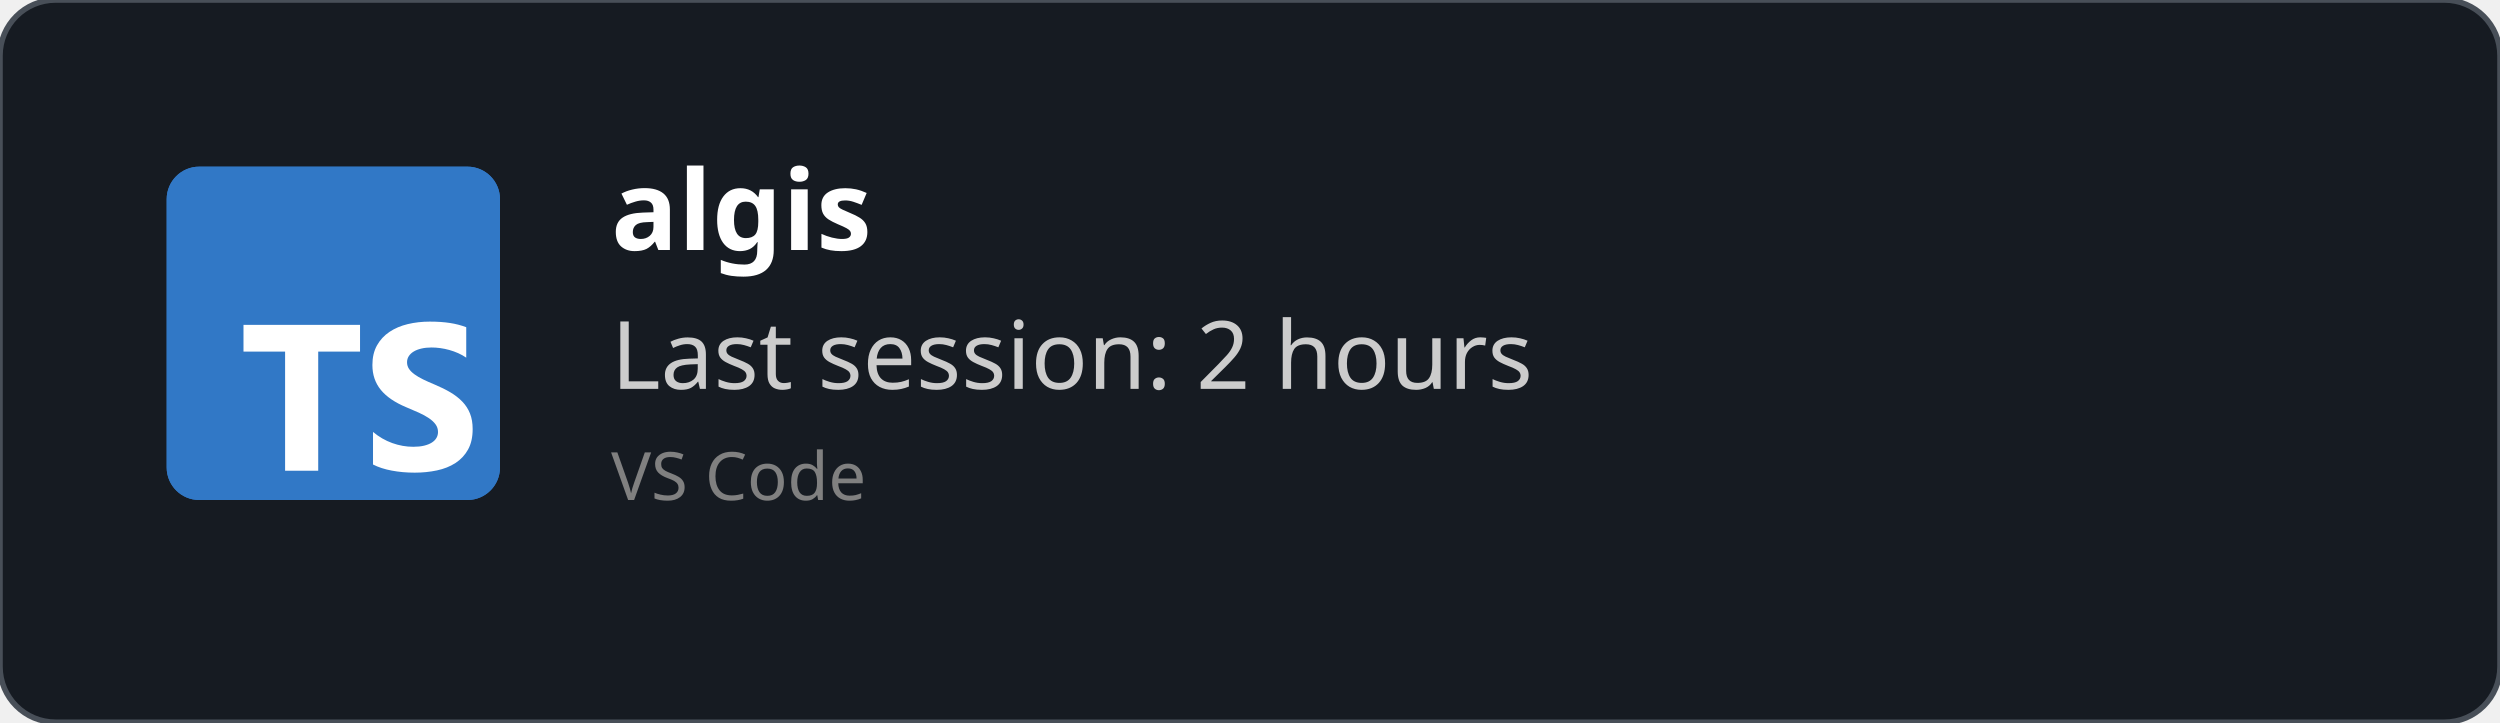
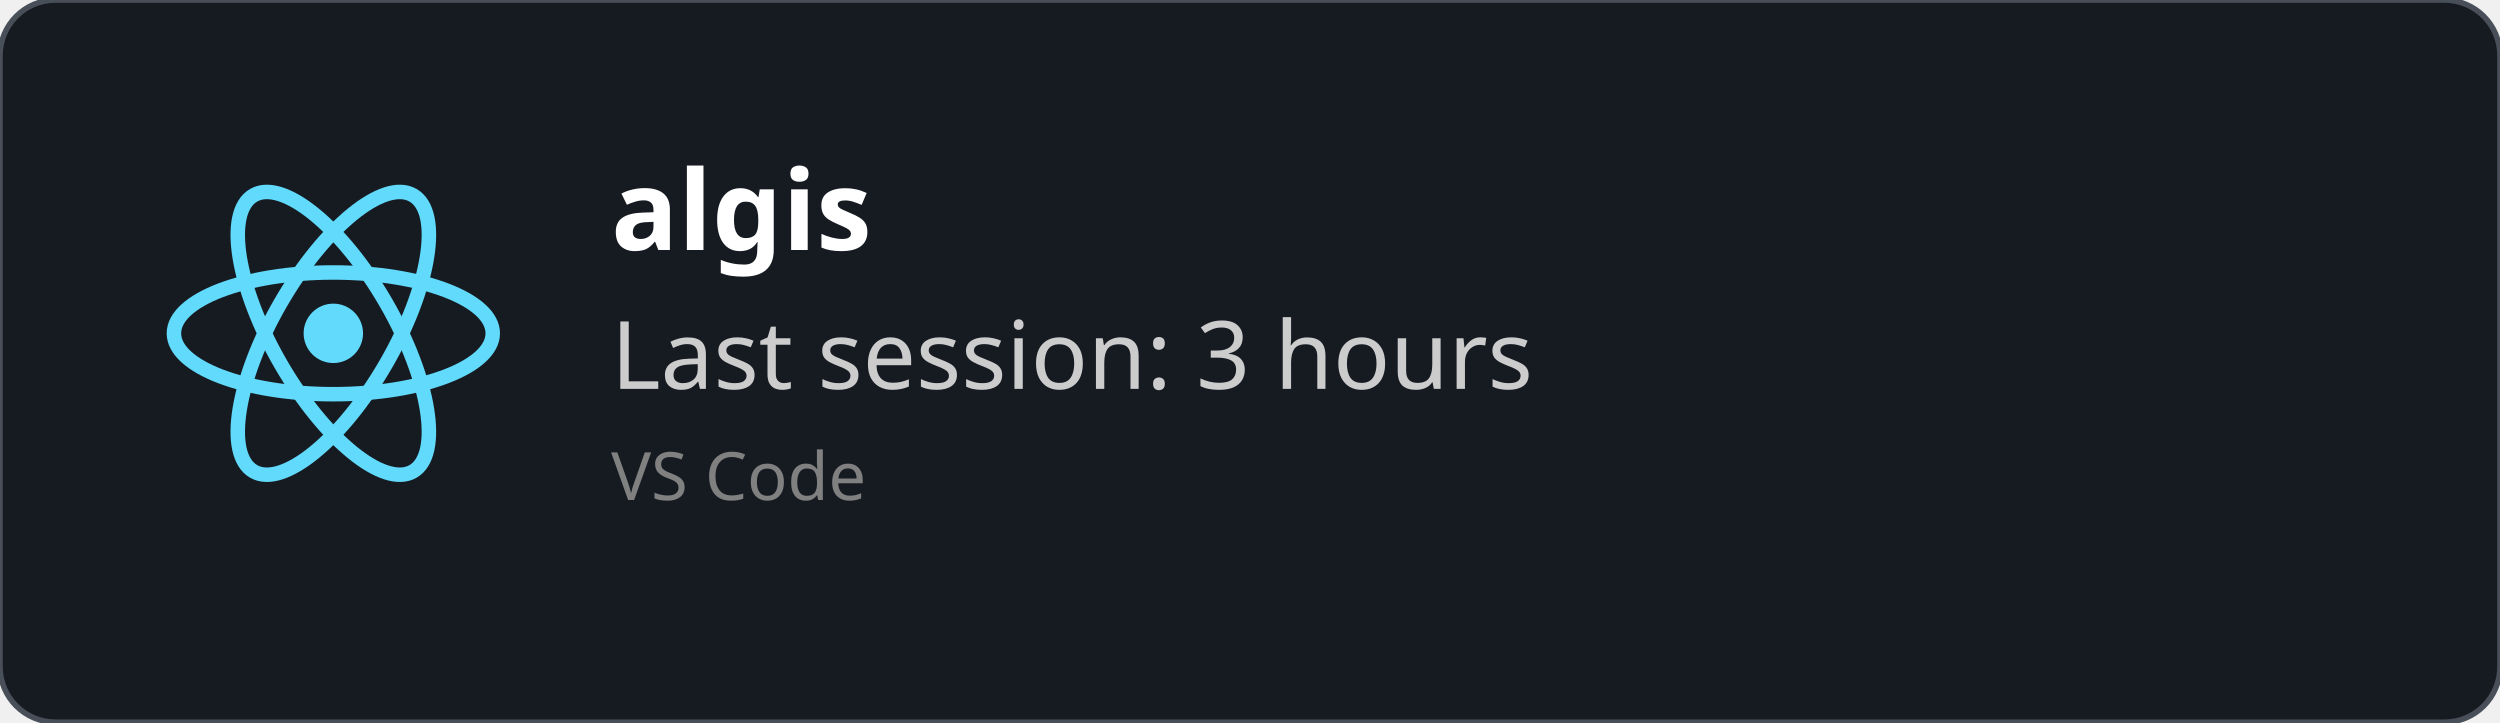
<svg xmlns="http://www.w3.org/2000/svg" width="450" height="130" viewBox="0 0 450 130" fill="none" role="img">
  <style>
    *{
        font-family: 'Segoe UI', Ubuntu, monospace
    }
    </style>
  <defs>
    <clipPath id="horizontalClip" x="20" y="20" width="500" height="200">
      <rect x="90" y="20" width="300" height="50" />
    </clipPath>
  </defs>
  <rect width="450" height="130" fill="rgba(22,27,34)" stroke="#484f58" stroke-width="1" fill-opacity="1" stroke-opacity="1" x="0" y="0" rx="10px" ry="10px">
    </rect>
-   <svg fill="none" height="60" viewBox="0 0 512 512" width="60" x="30" y="30">
-     <rect fill="#3178c6" height="512" rx="50" width="512" />
-     <rect fill="#3178c6" height="512" rx="50" width="512" />
-     <path clip-rule="evenodd" d="m316.939 407.424v50.061c8.138 4.172 17.763 7.3 28.875 9.386s22.823 3.129 35.135 3.129c11.999 0 23.397-1.147 34.196-3.442 10.799-2.294 20.268-6.075 28.406-11.342 8.138-5.266 14.581-12.15 19.328-20.65s7.121-19.007 7.121-31.522c0-9.074-1.356-17.026-4.069-23.857s-6.625-12.906-11.738-18.225c-5.112-5.319-11.242-10.091-18.389-14.315s-15.207-8.213-24.18-11.967c-6.573-2.712-12.468-5.345-17.685-7.9-5.217-2.556-9.651-5.163-13.303-7.822-3.652-2.66-6.469-5.476-8.451-8.448-1.982-2.973-2.974-6.336-2.974-10.091 0-3.441.887-6.544 2.661-9.308s4.278-5.136 7.512-7.118c3.235-1.981 7.199-3.52 11.894-4.615 4.696-1.095 9.912-1.642 15.651-1.642 4.173 0 8.581.313 13.224.938 4.643.626 9.312 1.591 14.008 2.894 4.695 1.304 9.259 2.947 13.694 4.928 4.434 1.982 8.529 4.276 12.285 6.884v-46.776c-7.616-2.92-15.937-5.084-24.962-6.492s-19.381-2.112-31.066-2.112c-11.895 0-23.163 1.278-33.805 3.833s-20.006 6.544-28.093 11.967c-8.086 5.424-14.476 12.333-19.171 20.729-4.695 8.395-7.043 18.433-7.043 30.114 0 14.914 4.304 27.638 12.912 38.172 8.607 10.533 21.675 19.45 39.204 26.751 6.886 2.816 13.303 5.579 19.25 8.291s11.086 5.528 15.415 8.448c4.33 2.92 7.747 6.101 10.252 9.543 2.504 3.441 3.756 7.352 3.756 11.733 0 3.233-.783 6.231-2.348 8.995s-3.939 5.162-7.121 7.196-7.147 3.624-11.894 4.771c-4.748 1.148-10.303 1.721-16.668 1.721-10.851 0-21.597-1.903-32.24-5.71-10.642-3.806-20.502-9.516-29.579-17.13zm-84.159-123.342h64.22v-41.082h-179v41.082h63.906v182.918h50.874z" fill="#fff" fill-rule="evenodd" />
+   <svg height="60" width="60" x="30" y="30" viewBox="-11.5 -10.232 23 20.463">
+     <circle cx="0" cy="0" r="2.05" fill="#61dafb" />
+     <g stroke="#61dafb" stroke-width="1" fill="none">
+       <ellipse rx="11" ry="4.2" />
+       <ellipse rx="11" ry="4.2" transform="rotate(60)" />
+       <ellipse rx="11" ry="4.2" transform="rotate(120)" />
+     </g>
  </svg>
  <text x="110" y="45" font-size="20" clip-path="url(#horizontalClip)" font-weight="bold" font-family="Ubuntu" fill="white">
    algis
    </text>
  <text x="110" y="70" font-size="17px" font-family="Ubuntu" fill="#ccc">
-     Last session: 2 hours
+     Last session: 3 hours
    </text>
  <text x="110" y="90" font-size="12px" font-family="Ubuntu" fill="grey">
    VS Code
    </text>
</svg>
